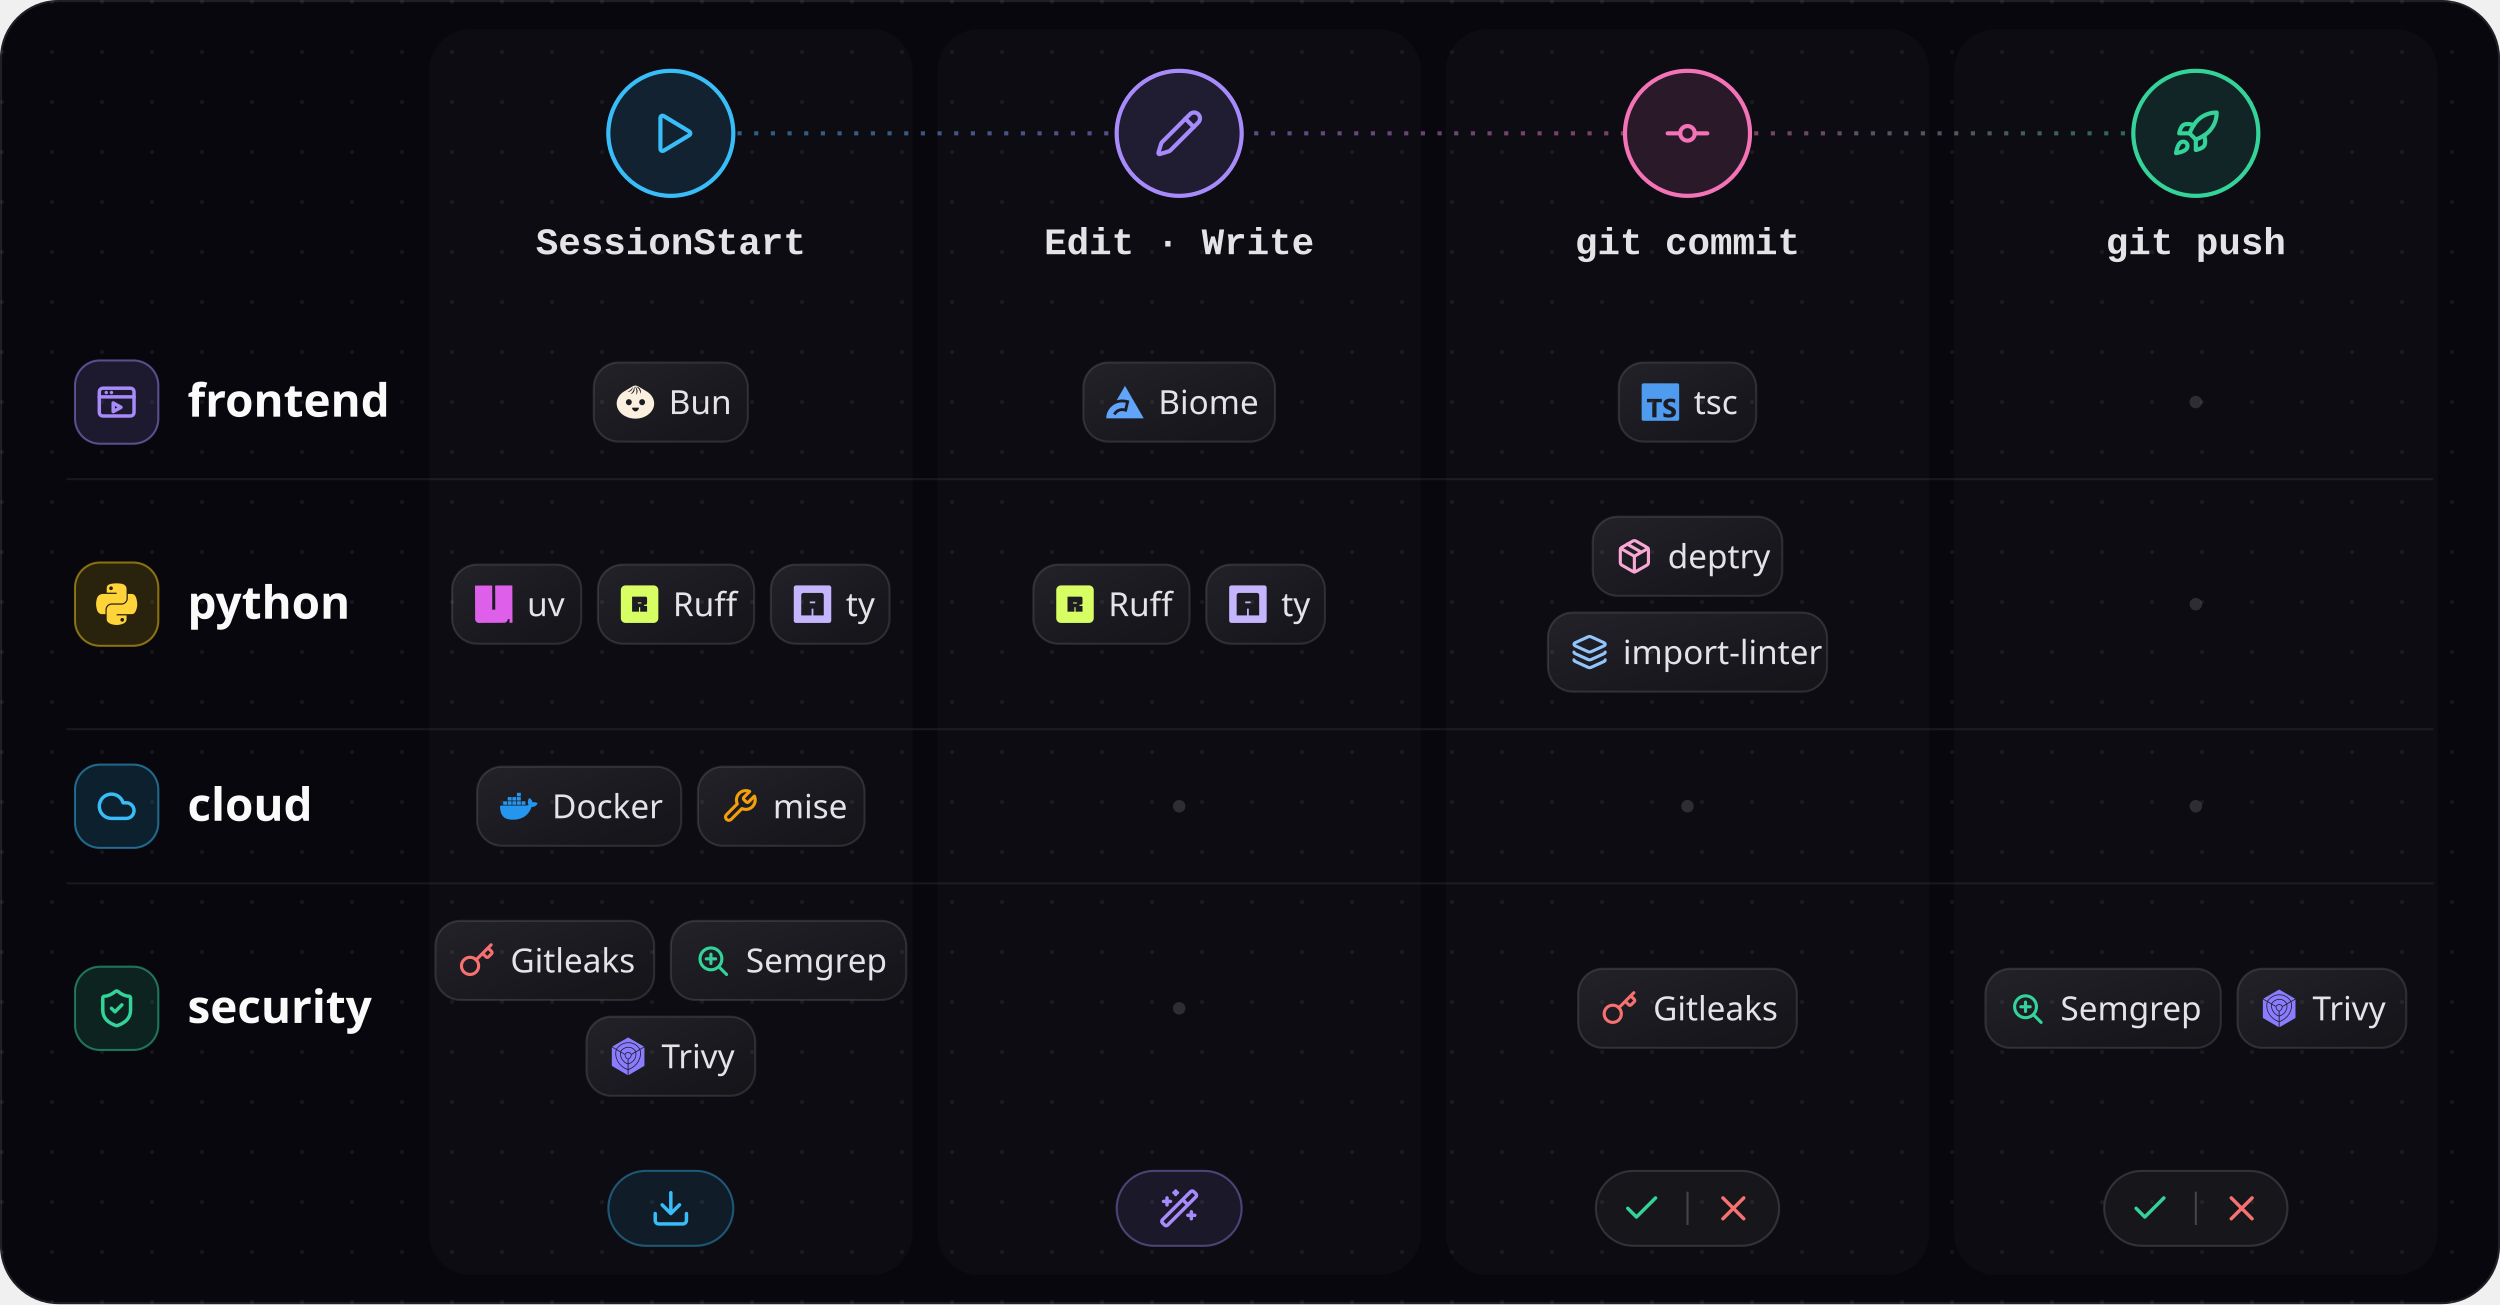
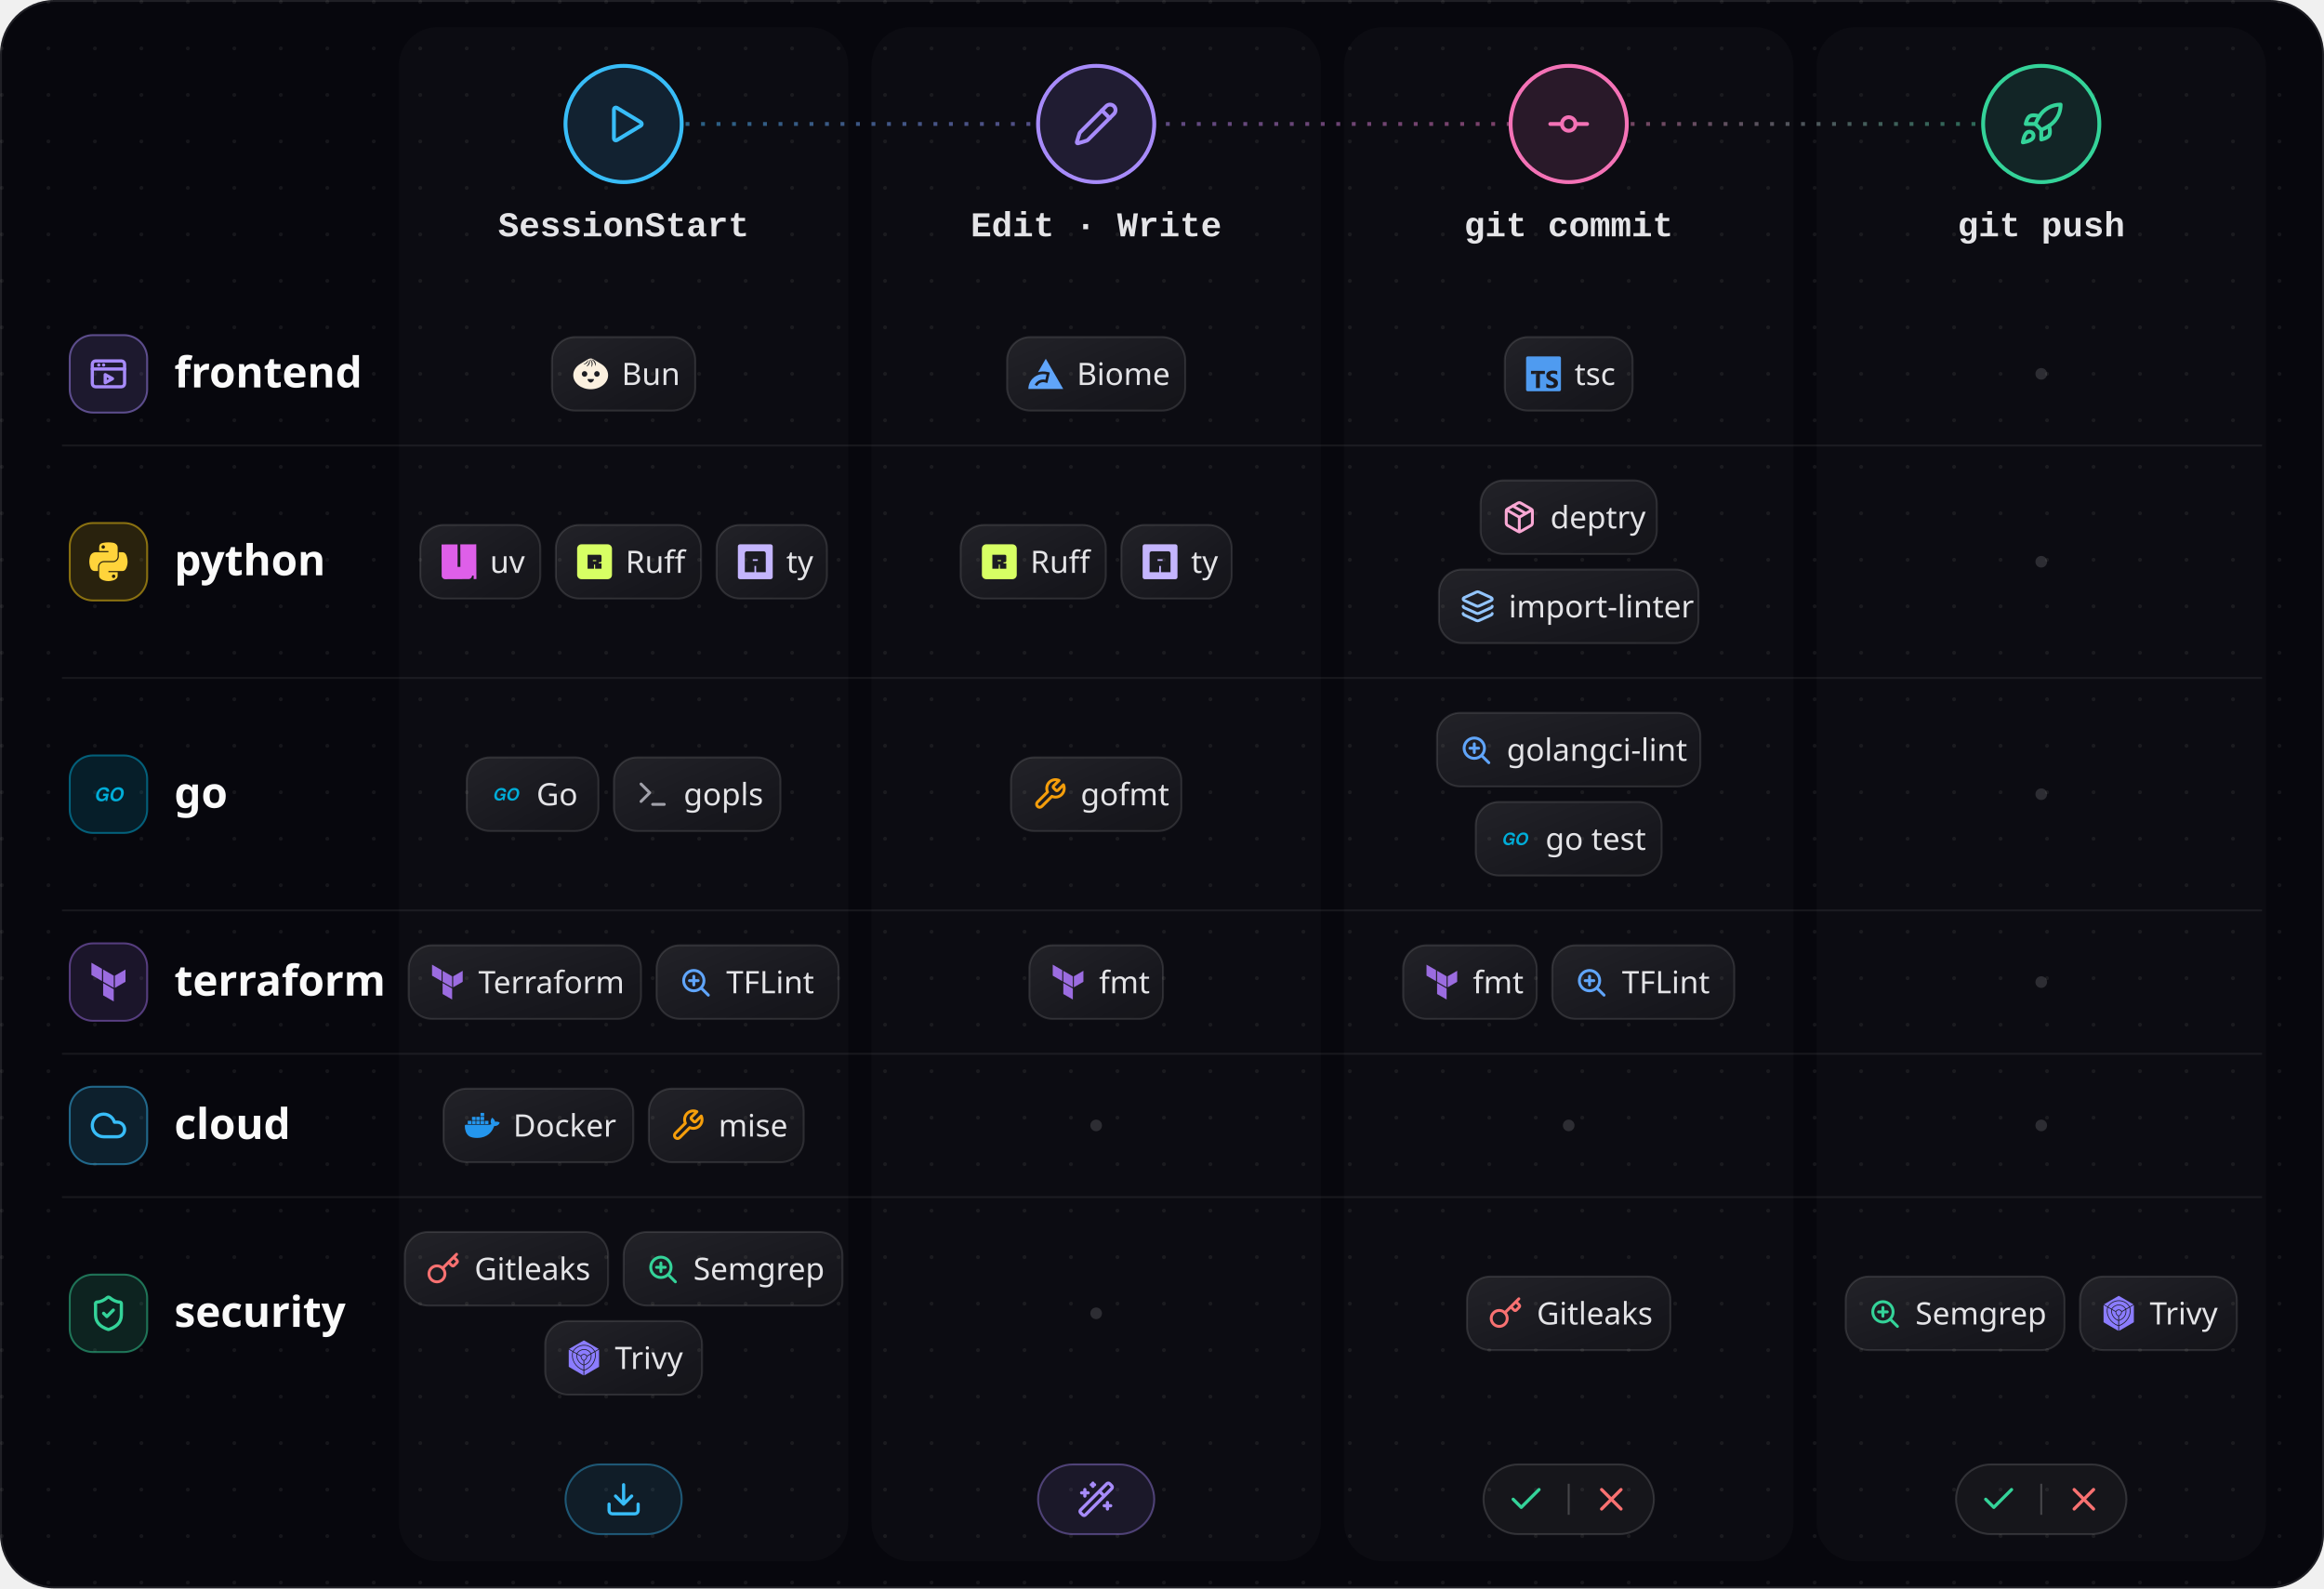
- <svg xmlns="http://www.w3.org/2000/svg" width="1200" height="626" viewBox="0 0 1200 626">
+ <svg xmlns="http://www.w3.org/2000/svg" width="1200" height="820" viewBox="0 0 1200 820">
  <style>
.t{font-family:-apple-system, BlinkMacSystemFont, 'Segoe UI', 'Noto Sans', Helvetica, Arial, sans-serif} .m{font-family:ui-monospace, SFMono-Regular, 'SF Mono', Menlo, Consolas, 'Liberation Mono', monospace}
.ping{transform-box:fill-box;transform-origin:center}
.dot{animation:move 8s cubic-bezier(.65,0,.35,1) infinite}
@keyframes move{0%,12%{transform:translateX(0)}25%,37%{transform:translateX(244px)}50%,62%{transform:translateX(488px)}75%,92%{transform:translateX(732px);opacity:1}100%{transform:translateX(732px);opacity:0}}
.lit{opacity:0}
@keyframes lit0{0%,0%{opacity:0}4%,18%{opacity:1}26%,100%{opacity:0}}.l0{animation:lit0 8s ease-in-out infinite}
@keyframes ping0{0%,0%{opacity:0;transform:scale(1)}2%{opacity:.9;transform:scale(1)}16%,100%{opacity:0;transform:scale(1.6)}}.p0{animation:ping0 8s ease-out infinite}
@keyframes lit1{0%,24%{opacity:0}29%,43%{opacity:1}51%,100%{opacity:0}}.l1{animation:lit1 8s ease-in-out infinite}
@keyframes ping1{0%,25%{opacity:0;transform:scale(1)}27%{opacity:.9;transform:scale(1)}41%,100%{opacity:0;transform:scale(1.6)}}.p1{animation:ping1 8s ease-out infinite}
@keyframes lit2{0%,49%{opacity:0}54%,68%{opacity:1}76%,100%{opacity:0}}.l2{animation:lit2 8s ease-in-out infinite}
@keyframes ping2{0%,50%{opacity:0;transform:scale(1)}52%{opacity:.9;transform:scale(1)}66%,100%{opacity:0;transform:scale(1.6)}}.p2{animation:ping2 8s ease-out infinite}
@keyframes lit3{0%,74%{opacity:0}79%,93%{opacity:1}101%,100%{opacity:0}}.l3{animation:lit3 8s ease-in-out infinite}
@keyframes ping3{0%,75%{opacity:0;transform:scale(1)}77%{opacity:.9;transform:scale(1)}91%,100%{opacity:0;transform:scale(1.6)}}.p3{animation:ping3 8s ease-out infinite}
@media (prefers-reduced-motion:reduce){*{animation:none!important}.lit{opacity:0}}
</style>
  <defs>
    <clipPath id="clip">
-       <rect width="1200" height="626" rx="28" />
+       <rect width="1200" height="820" rx="28" />
    </clipPath>
    <linearGradient id="glass" x1="0" y1="0" x2="1" y2="1">
      <stop offset="0" stop-color="#FFFFFF" stop-opacity=".09" />
      <stop offset="1" stop-color="#FFFFFF" stop-opacity=".03" />
    </linearGradient>
    <linearGradient id="rail" x1="322" y1="0" x2="1054" y2="0" gradientUnits="userSpaceOnUse">
      <stop offset="0" stop-color="#38BDF8" />
      <stop offset="0.333" stop-color="#A78BFA" />
      <stop offset="0.667" stop-color="#F472B6" />
      <stop offset="1" stop-color="#34D399" />
    </linearGradient>
    <radialGradient id="dotG">
      <stop offset="0" stop-color="#FFFFFF" />
      <stop offset=".35" stop-color="#FFFFFF" stop-opacity=".8" />
      <stop offset="1" stop-color="#FFFFFF" stop-opacity="0" />
    </radialGradient>
    <pattern id="dots" width="24" height="24" patternUnits="userSpaceOnUse">
      <circle cx="1" cy="1" r="1" fill="#FFFFFF" fill-opacity=".06" />
    </pattern>
    <linearGradient id="col0" x1="0" y1="0" x2="0" y2="1">
      <stop offset="0" stop-color="#38BDF8" stop-opacity=".16" />
      <stop offset="1" stop-color="#38BDF8" stop-opacity=".02" />
    </linearGradient>
    <linearGradient id="col1" x1="0" y1="0" x2="0" y2="1">
      <stop offset="0" stop-color="#A78BFA" stop-opacity=".16" />
      <stop offset="1" stop-color="#A78BFA" stop-opacity=".02" />
    </linearGradient>
    <linearGradient id="col2" x1="0" y1="0" x2="0" y2="1">
      <stop offset="0" stop-color="#F472B6" stop-opacity=".16" />
      <stop offset="1" stop-color="#F472B6" stop-opacity=".02" />
    </linearGradient>
    <linearGradient id="col3" x1="0" y1="0" x2="0" y2="1">
      <stop offset="0" stop-color="#34D399" stop-opacity=".16" />
      <stop offset="1" stop-color="#34D399" stop-opacity=".02" />
    </linearGradient>
    <symbol id="i-bun" viewBox="0 0 24 24">
      <path d="M12 22.596c6.628 0 12-4.338 12-9.688 0-3.318-2.057-6.248-5.219-7.986-1.286-.715-2.297-1.357-3.139-1.89C14.058 2.025 13.08 1.404 12 1.404c-1.097 0-2.334.785-3.966 1.821a49.92 49.92 0 0 1-2.816 1.697C2.057 6.66 0 9.59 0 12.908c0 5.35 5.372 9.687 12 9.687v.001ZM10.599 4.715c.334-.759.503-1.58.498-2.409 0-.145.202-.187.23-.029.658 2.783-.902 4.162-2.057 4.624-.124.048-.199-.121-.103-.209a5.763 5.763 0 0 0 1.432-1.977Zm2.058-.102a5.82 5.82 0 0 0-.782-2.306v-.016c-.069-.123.086-.263.185-.172 1.962 2.111 1.307 4.067.556 5.051-.082.103-.23-.003-.189-.126a5.85 5.85 0 0 0 .23-2.431Zm1.776-.561a5.727 5.727 0 0 0-1.612-1.806v-.014c-.112-.085-.024-.274.114-.218 2.595 1.087 2.774 3.18 2.459 4.407a.116.116 0 0 1-.049.071.11.11 0 0 1-.153-.026.122.122 0 0 1-.022-.083 5.891 5.891 0 0 0-.737-2.331Zm-5.087.561c-.617.546-1.282.76-2.063 1-.117 0-.195-.078-.156-.181 1.752-.909 2.376-1.649 2.999-2.778 0 0 .155-.118.188.085 0 .304-.349 1.329-.968 1.874Zm4.945 11.237a2.957 2.957 0 0 1-.937 1.553c-.346.346-.8.565-1.286.62a2.178 2.178 0 0 1-1.327-.62 2.955 2.955 0 0 1-.925-1.553.244.244 0 0 1 .064-.198.234.234 0 0 1 .193-.069h3.965a.226.226 0 0 1 .19.07c.05.053.073.125.063.197Zm-5.458-2.176a1.862 1.862 0 0 1-2.384-.245 1.98 1.98 0 0 1-.233-2.447c.207-.319.503-.566.848-.713a1.84 1.84 0 0 1 1.092-.11c.366.075.703.261.967.531a1.98 1.98 0 0 1 .408 2.114 1.931 1.931 0 0 1-.698.869v.001Zm8.495.005a1.86 1.86 0 0 1-2.381-.253 1.964 1.964 0 0 1-.547-1.366c0-.384.11-.76.32-1.079.207-.319.503-.567.849-.713a1.844 1.844 0 0 1 1.093-.108c.367.076.704.262.968.534a1.98 1.98 0 0 1 .4 2.117 1.932 1.932 0 0 1-.702.868Z" />
    </symbol>
    <symbol id="i-biome" viewBox="0 0 24 24">
      <path d="m12 1.608-5.346 9.259a12.069 12.069 0 0 1 6.326-.219l1.807.426-1.7 7.208-1.809-.427c-2.224-.524-4.361.644-5.264 2.507l-1.672-.809c1.276-2.636 4.284-4.232 7.364-3.505l.847-3.592A10.211 10.211 0 0 0 0 22.392h24L12 1.608Z" />
    </symbol>
    <symbol id="i-typescript" viewBox="0 0 24 24">
      <path d="M1.125 0C.502 0 0 .502 0 1.125v21.75C0 23.498.502 24 1.125 24h21.75c.623 0 1.125-.502 1.125-1.125V1.125C24 .502 23.498 0 22.875 0zm17.363 9.75c.612 0 1.154.037 1.627.111a6.38 6.38 0 0 1 1.306.34v2.458a3.95 3.95 0 0 0-.643-.361 5.093 5.093 0 0 0-.717-.26 5.453 5.453 0 0 0-1.426-.2c-.3 0-.573.028-.819.086a2.1 2.1 0 0 0-.623.242c-.17.104-.3.229-.393.374a.888.888 0 0 0-.14.49c0 .196.053.373.156.529.104.156.252.304.443.444s.423.276.696.41c.273.135.582.274.926.416.47.197.892.407 1.266.628.374.222.695.473.963.753.268.279.472.598.614.957.142.359.214.776.214 1.253 0 .657-.125 1.21-.373 1.656a3.033 3.033 0 0 1-1.012 1.085 4.38 4.38 0 0 1-1.487.596c-.566.12-1.163.18-1.79.18a9.916 9.916 0 0 1-1.84-.164 5.544 5.544 0 0 1-1.512-.493v-2.63a5.033 5.033 0 0 0 3.237 1.2c.333 0 .624-.03.872-.09.249-.06.456-.144.623-.25.166-.108.29-.234.373-.38a1.023 1.023 0 0 0-.074-1.089 2.12 2.12 0 0 0-.537-.5 5.597 5.597 0 0 0-.807-.444 27.72 27.72 0 0 0-1.007-.436c-.918-.383-1.602-.852-2.053-1.405-.45-.553-.676-1.222-.676-2.005 0-.614.123-1.141.369-1.582.246-.441.58-.804 1.004-1.089a4.494 4.494 0 0 1 1.47-.629 7.536 7.536 0 0 1 1.77-.201zm-15.113.188h9.563v2.166H9.506v9.646H6.789v-9.646H3.375z" />
    </symbol>
    <symbol id="i-browser" viewBox="0 0 24 24" fill="none" stroke-width="2" stroke-linecap="round" stroke-linejoin="round">
      <rect x="2" y="4" width="20" height="16" rx="2" />
      <path d="M2 9h20M6 6.5h.01M9 6.5h.01" />
      <path d="m10 12.5 4.5 2.5-4.5 2.5z" />
    </symbol>
    <symbol id="i-uv" viewBox="0 0 24 24">
      <path d="m0 .106.05 11.95.04 9.56c.005 1.32 1.08 2.385 2.4 2.38l9.56-.04 5.975-.025.608-.003c1.316-.006 2.38-1.096 2.38-2.412h1.095v2.389L24 23.904 23.899.005 12.906.051l.046 9.524v5.964h-1.958L11.04 9.584 10.994.059Z" />
    </symbol>
    <symbol id="i-ruff" viewBox="0 0 24 24">
      <path d="M3 0C1.338 0 0 1.338 0 3v18c0 1.662 1.338 3 3 3h18c1.662 0 3-1.338 3-3V3c0-1.662-1.338-3-3-3Zm4.2 7.2h8.641c.53 0 .959.43.959.959v3.266c0 .53-.43.959-.959.959h-.961v.768h1.92V16.8h-4.416v-2.88h-.768v2.88H7.2Zm3.648 3.648v.768h2.304v-.768z" />
    </symbol>
    <symbol id="i-astral" viewBox="0 0 24 24">
      <path d="M1.44 0C.642 0 0 .642 0 1.44v21.12C0 23.358.642 24 1.44 24h21.12c.798 0 1.44-.642 1.44-1.44V1.44C24 .642 23.358 0 22.56 0Zm4.8 4.8h11.52c.795 0 1.44.645 1.44 1.44V19.2h-6.624v-4.32h-1.152v4.32H4.8V6.24c0-.795.645-1.44 1.44-1.44m4.032 5.472v1.152h3.456v-1.152z" />
    </symbol>
    <symbol id="i-package" viewBox="0 0 24 24" fill="none" stroke-width="2" stroke-linecap="round" stroke-linejoin="round">
      <path d="M11 21.73a2 2 0 0 0 2 0l7-4A2 2 0 0 0 21 16V8a2 2 0 0 0-1-1.73l-7-4a2 2 0 0 0-2 0l-7 4A2 2 0 0 0 3 8v8a2 2 0 0 0 1 1.73z" />
      <path d="M12 22V12M3.3 7l8.7 5 8.7-5M7.5 4.27l9 5.15" />
    </symbol>
    <symbol id="i-layers" viewBox="0 0 24 24" fill="none" stroke-width="2" stroke-linecap="round" stroke-linejoin="round">
      <path d="M12.83 2.18a2 2 0 0 0-1.66 0L2.6 6.08a1 1 0 0 0 0 1.83l8.58 3.91a2 2 0 0 0 1.66 0l8.58-3.9a1 1 0 0 0 0-1.83z" />
      <path d="M2 12a1 1 0 0 0 .58.91l8.6 3.91a2 2 0 0 0 1.65 0l8.58-3.9A1 1 0 0 0 22 12M2 17a1 1 0 0 0 .58.91l8.6 3.91a2 2 0 0 0 1.65 0l8.58-3.9A1 1 0 0 0 22 17" />
    </symbol>
    <symbol id="i-python" viewBox="0 0 24 24">
      <path d="M11.858 0c-.978.005-1.913.088-2.736.234C6.7.662 6.26 1.558 6.26 3.21v2.182h5.725v.727H4.111c-1.664 0-3.121 1-3.577 2.903-.526 2.181-.549 3.542 0 5.82.407 1.694 1.379 2.902 3.043 2.902h1.969v-2.616c0-1.89 1.635-3.557 3.576-3.557h5.72c1.591 0 2.862-1.31 2.862-2.91v-5.45c0-1.553-1.309-2.718-2.863-2.977A18 18 0 0 0 11.858 0M8.762 1.755c.591 0 1.074.491 1.074 1.095 0 .601-.483 1.087-1.074 1.087A1.08 1.08 0 0 1 7.688 2.85c0-.604.48-1.095 1.074-1.095m9.656 4.364v2.543c0 1.971-1.671 3.63-3.577 3.63H9.122c-1.566 0-2.862 1.34-2.862 2.91v5.452c0 1.551 1.349 2.464 2.862 2.91 1.813.532 3.55.628 5.72 0 1.44-.418 2.862-1.258 2.862-2.91V18.47h-5.719v-.727h8.582c1.664 0 2.284-1.16 2.862-2.903.598-1.793.573-3.518 0-5.819-.41-1.656-1.196-2.903-2.862-2.903zm-3.216 13.807a1.08 1.08 0 0 1 1.074 1.088c0 .604-.48 1.094-1.074 1.094-.592 0-1.075-.49-1.075-1.094 0-.601.483-1.088 1.075-1.088" />
    </symbol>
    <symbol id="i-docker" viewBox="0 0 24 24">
      <path d="M13.983 11.078h2.119a.186.186 0 00.186-.185V9.006a.186.186 0 00-.186-.186h-2.119a.185.185 0 00-.185.185v1.888c0 .102.083.185.185.185m-2.954-5.43h2.118a.186.186 0 00.186-.186V3.574a.186.186 0 00-.186-.185h-2.118a.185.185 0 00-.185.185v1.888c0 .102.082.185.185.185m0 2.716h2.118a.187.187 0 00.186-.186V6.29a.186.186 0 00-.186-.185h-2.118a.185.185 0 00-.185.185v1.887c0 .102.082.185.185.186m-2.93 0h2.12a.186.186 0 00.184-.186V6.29a.185.185 0 00-.185-.185H8.1a.185.185 0 00-.185.185v1.887c0 .102.083.185.185.186m-2.964 0h2.119a.186.186 0 00.185-.186V6.29a.185.185 0 00-.185-.185H5.136a.186.186 0 00-.186.185v1.887c0 .102.084.185.186.186m5.893 2.715h2.118a.186.186 0 00.186-.185V9.006a.186.186 0 00-.186-.186h-2.118a.185.185 0 00-.185.185v1.888c0 .102.082.185.185.185m-2.93 0h2.12a.185.185 0 00.184-.185V9.006a.185.185 0 00-.184-.186h-2.12a.185.185 0 00-.184.185v1.888c0 .102.083.185.185.185m-2.964 0h2.119a.185.185 0 00.185-.185V9.006a.185.185 0 00-.184-.186h-2.12a.186.186 0 00-.186.186v1.887c0 .102.084.185.186.185m-2.92 0h2.12a.185.185 0 00.184-.185V9.006a.185.185 0 00-.184-.186h-2.12a.185.185 0 00-.184.185v1.888c0 .102.082.185.185.185M23.763 9.89c-.065-.051-.672-.51-1.954-.51-.338.001-.676.03-1.01.087-.248-1.7-1.653-2.53-1.716-2.566l-.344-.199-.226.327c-.284.438-.49.922-.612 1.43-.23.97-.09 1.882.403 2.661-.595.332-1.55.413-1.744.42H.751a.751.751 0 00-.75.748 11.376 11.376 0 00.692 4.062c.545 1.428 1.355 2.48 2.41 3.124 1.18.723 3.1 1.137 5.275 1.137.983.003 1.963-.086 2.93-.266a12.248 12.248 0 003.823-1.389c.98-.567 1.86-1.288 2.61-2.136 1.252-1.418 1.998-2.997 2.553-4.4h.221c1.372 0 2.215-.549 2.68-1.009.309-.293.55-.65.707-1.046l.098-.288Z" />
    </symbol>
    <symbol id="i-wrench" viewBox="0 0 24 24" fill="none" stroke-width="2" stroke-linecap="round" stroke-linejoin="round">
      <path d="M14.7 6.3a1 1 0 0 0 0 1.4l1.6 1.6a1 1 0 0 0 1.4 0l3.77-3.77a6 6 0 0 1-7.94 7.94l-6.91 6.91a2.12 2.12 0 0 1-3-3l6.91-6.91a6 6 0 0 1 7.94-7.94l-3.76 3.76z" />
    </symbol>
    <symbol id="i-cloud" viewBox="0 0 24 24" fill="none" stroke-width="2" stroke-linecap="round" stroke-linejoin="round">
      <path d="M17.5 19H9a7 7 0 1 1 6.71-9h1.79a4.5 4.5 0 1 1 0 9Z" />
    </symbol>
    <symbol id="i-key" viewBox="0 0 24 24" fill="none" stroke-width="2" stroke-linecap="round" stroke-linejoin="round">
      <path d="m15.5 7.5 2.3 2.3a1 1 0 0 0 1.4 0l2.1-2.1a1 1 0 0 0 0-1.4L19 4M21 2l-9.6 9.6" />
      <circle cx="7.5" cy="15.5" r="5.5" />
    </symbol>
    <symbol id="i-scan" viewBox="0 0 24 24" fill="none" stroke-width="2" stroke-linecap="round" stroke-linejoin="round">
      <circle cx="11" cy="11" r="7" />
      <path d="m21 21-4.3-4.3M8 11h6M11 8v6" />
    </symbol>
    <symbol id="i-trivy" viewBox="0 0 24 24">
      <path d="M4.375 7.311 1.962 5.918a.1.1 0 0 1 0-.174L11.828.047a.343.343 0 0 1 .344 0l9.864 5.696a.1.1 0 0 1 0 .175L19.624 7.31a.962.962 0 0 1-.052-.074c-.914-1.478-2.124-2.592-3.596-3.31-4.088-1.994-9.164-.505-11.6 3.385ZM12.262 23.899v-3.14c5.693-2.087 9.01-7.766 7.588-12.985l2.436-1.42a.1.1 0 0 1 .151.088v11.645a.1.1 0 0 1-.05.087l-9.973 5.812a.1.1 0 0 1-.152-.087Zm-.559-3.141v3.14a.1.1 0 0 1-.151.086l-9.933-5.81a.114.114 0 0 1-.056-.099V6.436a.1.1 0 0 1 .15-.087l2.44 1.41c-1.455 5.307 1.846 10.993 7.55 13ZM7.013 8.834 4.807 7.561c2.306-3.665 7.094-5.066 10.95-3.186 1.385.676 2.526 1.727 3.39 3.124l.04.062-2.195 1.268a5.57 5.57 0 0 0-2.429-2.307c-2.603-1.27-5.901-.253-7.552 2.311Zm9.337 5.2c.813-1.371 1.088-2.99.798-4.685l2.255-1.314c1.245 4.86-1.864 10.169-7.14 12.192v-3.072c1.86-.67 3.272-1.747 4.087-3.12ZM4.6 8.018l2.27 1.31c-.225 1.571.112 3.204.951 4.606.919 1.536 2.225 2.629 3.881 3.25v3.045C6.327 18.25 3.297 13.042 4.601 8.017Zm5.303 2.486-2.459-1.42c1.52-2.34 4.53-3.268 6.9-2.112a5.075 5.075 0 0 1 2.216 2.108l-2.471 1.427a2.311 2.311 0 0 0-2.03-1.195c-.825 0-1.645.43-2.156 1.192Zm4.338.522 2.443-1.408c.22 1.51-.043 2.945-.765 4.162-.735 1.238-1.998 2.224-3.658 2.856v-2.631c1.25-.691 1.968-1.771 1.98-2.979ZM8.25 13.676A6.576 6.576 0 0 1 7.34 9.6l2.446 1.412c-.016 1.271.73 2.437 1.917 2.997v2.624a6.977 6.977 0 0 1-3.453-2.956Zm3.853-.148-.137.073-.157-.075c-1.023-.504-1.524-1.606-1.557-2.417a1.99 1.99 0 0 1 .004-.23 2.153 2.153 0 0 1 1.163-.957c.508-.178 1.034-.153 1.444.071.6.327.84.797.86.86.008.156.004.253.004.256-.038.981-.63 1.863-1.624 2.419Z" />
    </symbol>
    <symbol id="i-shield" viewBox="0 0 24 24" fill="none" stroke-width="2" stroke-linecap="round" stroke-linejoin="round">
      <path d="M20 13c0 5-3.5 7.5-7.66 8.95a1 1 0 0 1-.67-.01C7.5 20.5 4 18 4 13V6a1 1 0 0 1 1-1c2 0 4.5-1.2 6.24-2.72a1.17 1.17 0 0 1 1.52 0C14.51 3.81 17 5 19 5a1 1 0 0 1 1 1z" />
      <path d="m9 12 2 2 4-4" />
    </symbol>
    <symbol id="i-download" viewBox="0 0 24 24" fill="none" stroke-width="2" stroke-linecap="round" stroke-linejoin="round">
      <path d="M12 15V3M21 15v4a2 2 0 0 1-2 2H5a2 2 0 0 1-2-2v-4M7 10l5 5 5-5" />
    </symbol>
    <symbol id="i-wand" viewBox="0 0 24 24" fill="none" stroke-width="2" stroke-linecap="round" stroke-linejoin="round">
      <path d="m21.64 3.64-1.28-1.28a1.21 1.21 0 0 0-1.72 0L2.36 18.64a1.21 1.21 0 0 0 0 1.72l1.28 1.28a1.2 1.2 0 0 0 1.72 0L21.64 5.36a1.2 1.2 0 0 0 0-1.72M14 7l3 3M5 6v4M19 14v4M10 2v2M7 8H3M21 16h-4M11 3H9" />
    </symbol>
    <symbol id="i-check" viewBox="0 0 24 24" fill="none" stroke-width="2" stroke-linecap="round" stroke-linejoin="round">
      <path d="M20 6 9 17l-5-5" />
    </symbol>
    <symbol id="i-x" viewBox="0 0 24 24" fill="none" stroke-width="2" stroke-linecap="round" stroke-linejoin="round">
      <path d="M18 6 6 18M6 6l12 12" />
    </symbol>
    <symbol id="i-play" viewBox="0 0 24 24" fill="none" stroke-width="2" stroke-linecap="round" stroke-linejoin="round">
      <path d="M7 4.5v15a1 1 0 0 0 1.5.86l12.4-7.5a1 1 0 0 0 0-1.72L8.5 3.64A1 1 0 0 0 7 4.5z" />
    </symbol>
    <symbol id="i-pencil" viewBox="0 0 24 24" fill="none" stroke-width="2" stroke-linecap="round" stroke-linejoin="round">
      <path d="M21.17 6.81a1 1 0 0 0-3.99-3.99L3.84 16.17a2 2 0 0 0-.5.83l-1.32 4.35a.5.5 0 0 0 .62.62l4.35-1.32a2 2 0 0 0 .83-.5z" />
      <path d="m15 5 4 4" />
    </symbol>
    <symbol id="i-commit" viewBox="0 0 24 24" fill="none" stroke-width="2" stroke-linecap="round" stroke-linejoin="round">
      <circle cx="12" cy="12" r="3.5" />
      <path d="M2.5 12h6M15.5 12h6" />
    </symbol>
    <symbol id="i-rocket" viewBox="0 0 24 24" fill="none" stroke-width="2" stroke-linecap="round" stroke-linejoin="round">
      <path d="M4.5 16.5c-1.5 1.26-2 5-2 5s3.74-.5 5-2c.71-.84.7-2.13-.09-2.91a2.18 2.18 0 0 0-2.91-.09z" />
      <path d="m12 15-3-3a22 22 0 0 1 2-3.95A12.88 12.88 0 0 1 22 2c0 2.72-.78 7.5-6 11a22.35 22.35 0 0 1-4 2z" />
      <path d="M9 12H4s.55-3.03 2-4c1.62-1.08 5 0 5 0M12 15v5s3.03-.55 4-2c1.08-1.62 0-5 0-5" />
    </symbol>
+     <symbol id="i-go" viewBox="0 0 24 24">
+       <text x="12" y="16.2" text-anchor="middle" font-size="11.5" font-weight="800" font-style="italic" font-family="-apple-system, BlinkMacSystemFont, 'Segoe UI', Helvetica, Arial, sans-serif">GO</text>
+     </symbol>
+     <symbol id="i-terraform" viewBox="0 0 24 24">
+       <path d="M1.44 0v7.575l6.561 3.79V3.787zm21.12 4.227l-6.561 3.791v7.574l6.56-3.787zM8.72 4.23v7.575l6.561 3.787V8.018zm0 8.405v7.575L15.28 24v-7.578z" />
+     </symbol>
+     <symbol id="i-terminal" viewBox="0 0 24 24" fill="none" stroke-width="2" stroke-linecap="round" stroke-linejoin="round">
+       <path d="m4 17 6-6-6-6M12 19h8" />
+     </symbol>
  </defs>
  <g clip-path="url(#clip)">
-     <rect width="1200" height="626" fill="#07070D" />
-     <rect width="1200" height="626" fill="url(#dots)" />
-     <rect x="206" y="14" width="232" height="598" rx="20" fill="#FFFFFF" fill-opacity=".022" />
-     <rect x="206" y="14" width="232" height="598" rx="20" fill="url(#col0)" stroke="#38BDF8" stroke-opacity=".35" class="lit l0" />
-     <rect x="450" y="14" width="232" height="598" rx="20" fill="#FFFFFF" fill-opacity=".022" />
-     <rect x="450" y="14" width="232" height="598" rx="20" fill="url(#col1)" stroke="#A78BFA" stroke-opacity=".35" class="lit l1" />
-     <rect x="694" y="14" width="232" height="598" rx="20" fill="#FFFFFF" fill-opacity=".022" />
-     <rect x="694" y="14" width="232" height="598" rx="20" fill="url(#col2)" stroke="#F472B6" stroke-opacity=".35" class="lit l2" />
-     <rect x="938" y="14" width="232" height="598" rx="20" fill="#FFFFFF" fill-opacity=".022" />
-     <rect x="938" y="14" width="232" height="598" rx="20" fill="url(#col3)" stroke="#34D399" stroke-opacity=".35" class="lit l3" />
+     <rect width="1200" height="820" fill="#07070D" />
+     <rect width="1200" height="820" fill="url(#dots)" />
+     <rect x="206" y="14" width="232" height="792" rx="20" fill="#FFFFFF" fill-opacity=".022" />
+     <rect x="206" y="14" width="232" height="792" rx="20" fill="url(#col0)" stroke="#38BDF8" stroke-opacity=".35" class="lit l0" />
+     <rect x="450" y="14" width="232" height="792" rx="20" fill="#FFFFFF" fill-opacity=".022" />
+     <rect x="450" y="14" width="232" height="792" rx="20" fill="url(#col1)" stroke="#A78BFA" stroke-opacity=".35" class="lit l1" />
+     <rect x="694" y="14" width="232" height="792" rx="20" fill="#FFFFFF" fill-opacity=".022" />
+     <rect x="694" y="14" width="232" height="792" rx="20" fill="url(#col2)" stroke="#F472B6" stroke-opacity=".35" class="lit l2" />
+     <rect x="938" y="14" width="232" height="792" rx="20" fill="#FFFFFF" fill-opacity=".022" />
+     <rect x="938" y="14" width="232" height="792" rx="20" fill="url(#col3)" stroke="#34D399" stroke-opacity=".35" class="lit l3" />
    <line x1="322" y1="64" x2="1054" y2="64" stroke="url(#rail)" stroke-width="2" stroke-opacity=".5" stroke-dasharray="2 6" />
    <circle class="dot" cx="322" cy="64" r="14" fill="url(#dotG)" />
    <g>
      <circle cx="322" cy="64" r="30" fill="#0E0E17" stroke="#38BDF8" stroke-opacity=".6" stroke-width="1.5" />
      <circle cx="322" cy="64" r="30" fill="#38BDF8" fill-opacity=".12" />
      <circle cx="322" cy="64" r="30" fill="none" stroke="#38BDF8" stroke-width="2" class="ping p0" />
      <use href="#i-play" x="310" y="52" width="24" height="24" stroke="#38BDF8" />
      <text x="322" y="122" text-anchor="middle" font-size="18" font-weight="600" fill="#E4E4E7" class="m">SessionStart</text>
    </g>
    <g>
      <circle cx="566" cy="64" r="30" fill="#0E0E17" stroke="#A78BFA" stroke-opacity=".6" stroke-width="1.5" />
      <circle cx="566" cy="64" r="30" fill="#A78BFA" fill-opacity=".12" />
      <circle cx="566" cy="64" r="30" fill="none" stroke="#A78BFA" stroke-width="2" class="ping p1" />
      <use href="#i-pencil" x="554" y="52" width="24" height="24" stroke="#A78BFA" />
      <text x="566" y="122" text-anchor="middle" font-size="18" font-weight="600" fill="#E4E4E7" class="m">Edit · Write</text>
    </g>
    <g>
      <circle cx="810" cy="64" r="30" fill="#0E0E17" stroke="#F472B6" stroke-opacity=".6" stroke-width="1.5" />
      <circle cx="810" cy="64" r="30" fill="#F472B6" fill-opacity=".12" />
      <circle cx="810" cy="64" r="30" fill="none" stroke="#F472B6" stroke-width="2" class="ping p2" />
      <use href="#i-commit" x="798" y="52" width="24" height="24" stroke="#F472B6" />
      <text x="810" y="122" text-anchor="middle" font-size="18" font-weight="600" fill="#E4E4E7" class="m">git commit</text>
    </g>
    <g>
      <circle cx="1054" cy="64" r="30" fill="#0E0E17" stroke="#34D399" stroke-opacity=".6" stroke-width="1.5" />
      <circle cx="1054" cy="64" r="30" fill="#34D399" fill-opacity=".12" />
      <circle cx="1054" cy="64" r="30" fill="none" stroke="#34D399" stroke-width="2" class="ping p3" />
      <use href="#i-rocket" x="1042" y="52" width="24" height="24" stroke="#34D399" />
      <text x="1054" y="122" text-anchor="middle" font-size="18" font-weight="600" fill="#E4E4E7" class="m">git push</text>
    </g>
    <g transform="translate(0 156)">
      <rect x="36" y="17" width="40" height="40" rx="12" fill="#A78BFA" fill-opacity=".14" stroke="#A78BFA" stroke-opacity=".5" />
      <use href="#i-browser" x="46" y="27" width="20" height="20" stroke="#A78BFA" />
      <text x="90" y="44" font-size="22" font-weight="700" fill="#FAFAFA" class="t">frontend</text>
      <g transform="translate(0 18)">
        <rect x="285" y="0" width="74" height="38" rx="12" fill="url(#glass)" stroke="#FFFFFF" stroke-opacity=".12" />
        <use href="#i-bun" x="296" y="10" width="18" height="18" fill="#FBF0DF" />
        <text x="321" y="24.76" font-size="16" font-weight="500" fill="#E4E4E7" class="t">Bun</text>
      </g>
      <g transform="translate(0 18)">
        <rect x="520" y="0" width="92" height="38" rx="12" fill="url(#glass)" stroke="#FFFFFF" stroke-opacity=".12" />
        <use href="#i-biome" x="531" y="10" width="18" height="18" fill="#60A5FA" />
        <text x="556" y="24.76" font-size="16" font-weight="500" fill="#E4E4E7" class="t">Biome</text>
      </g>
      <g transform="translate(0 18)">
        <rect x="777" y="0" width="66" height="38" rx="12" fill="url(#glass)" stroke="#FFFFFF" stroke-opacity=".12" />
        <use href="#i-typescript" x="788" y="10" width="18" height="18" fill="#4F9BF0" />
        <text x="813" y="24.76" font-size="16" font-weight="500" fill="#E4E4E7" class="t">tsc</text>
      </g>
      <g transform="translate(0 18)">
        <circle cx="1054" cy="19" r="3" fill="#FFFFFF" fill-opacity=".14" />
      </g>
    </g>
    <g transform="translate(0 230)">
      <line x1="32" y1="0" x2="1168" y2="0" stroke="#FFFFFF" stroke-opacity=".07" />
      <rect x="36" y="40" width="40" height="40" rx="12" fill="#FACC15" fill-opacity=".14" stroke="#FACC15" stroke-opacity=".5" />
      <use href="#i-python" x="46" y="50" width="20" height="20" fill="#FFD43B" />
      <text x="90" y="67" font-size="22" font-weight="700" fill="#FAFAFA" class="t">python</text>
      <g transform="translate(0 41)">
        <rect x="217" y="0" width="62" height="38" rx="12" fill="url(#glass)" stroke="#FFFFFF" stroke-opacity=".12" />
        <use href="#i-uv" x="228" y="10" width="18" height="18" fill="#DE5FE9" />
        <text x="253" y="24.76" font-size="16" font-weight="500" fill="#E4E4E7" class="t">uv</text>
        <rect x="287" y="0" width="75" height="38" rx="12" fill="url(#glass)" stroke="#FFFFFF" stroke-opacity=".12" />
        <use href="#i-ruff" x="298" y="10" width="18" height="18" fill="#D7FF64" />
        <text x="323" y="24.76" font-size="16" font-weight="500" fill="#E4E4E7" class="t">Ruff</text>
        <rect x="370" y="0" width="57" height="38" rx="12" fill="url(#glass)" stroke="#FFFFFF" stroke-opacity=".12" />
        <use href="#i-astral" x="381" y="10" width="18" height="18" fill="#C4B5FD" />
        <text x="406" y="24.76" font-size="16" font-weight="500" fill="#E4E4E7" class="t">ty</text>
      </g>
      <g transform="translate(0 41)">
        <rect x="496" y="0" width="75" height="38" rx="12" fill="url(#glass)" stroke="#FFFFFF" stroke-opacity=".12" />
        <use href="#i-ruff" x="507" y="10" width="18" height="18" fill="#D7FF64" />
        <text x="532" y="24.76" font-size="16" font-weight="500" fill="#E4E4E7" class="t">Ruff</text>
        <rect x="579" y="0" width="57" height="38" rx="12" fill="url(#glass)" stroke="#FFFFFF" stroke-opacity=".12" />
        <use href="#i-astral" x="590" y="10" width="18" height="18" fill="#C4B5FD" />
        <text x="615" y="24.76" font-size="16" font-weight="500" fill="#E4E4E7" class="t">ty</text>
      </g>
      <g transform="translate(0 18)">
        <rect x="764.5" y="0" width="91" height="38" rx="12" fill="url(#glass)" stroke="#FFFFFF" stroke-opacity=".12" />
        <use href="#i-package" x="775.5" y="10" width="18" height="18" stroke="#F9A8D4" />
        <text x="800.5" y="24.76" font-size="16" font-weight="500" fill="#E4E4E7" class="t">deptry</text>
        <rect x="743" y="46" width="134" height="38" rx="12" fill="url(#glass)" stroke="#FFFFFF" stroke-opacity=".12" />
        <use href="#i-layers" x="754" y="56" width="18" height="18" stroke="#93C5FD" />
        <text x="779" y="70.76" font-size="16" font-weight="500" fill="#E4E4E7" class="t">import-linter</text>
      </g>
      <g transform="translate(0 41)">
        <circle cx="1054" cy="19" r="3" fill="#FFFFFF" fill-opacity=".14" />
      </g>
    </g>
    <g transform="translate(0 350)">
      <line x1="32" y1="0" x2="1168" y2="0" stroke="#FFFFFF" stroke-opacity=".07" />
+       <rect x="36" y="40" width="40" height="40" rx="12" fill="#00ADD8" fill-opacity=".14" stroke="#00ADD8" stroke-opacity=".5" />
+       <use href="#i-go" x="46" y="50" width="20" height="20" fill="#00ADD8" />
+       <text x="90" y="67" font-size="22" font-weight="700" fill="#FAFAFA" class="t">go</text>
+       <g transform="translate(0 41)">
+         <rect x="241" y="0" width="68" height="38" rx="12" fill="url(#glass)" stroke="#FFFFFF" stroke-opacity=".12" />
+         <use href="#i-go" x="252" y="10" width="18" height="18" fill="#00ADD8" />
+         <text x="277" y="24.76" font-size="16" font-weight="500" fill="#E4E4E7" class="t">Go</text>
+         <rect x="317" y="0" width="86" height="38" rx="12" fill="url(#glass)" stroke="#FFFFFF" stroke-opacity=".12" />
+         <use href="#i-terminal" x="328" y="10" width="18" height="18" stroke="#A1A1AA" />
+         <text x="353" y="24.76" font-size="16" font-weight="500" fill="#E4E4E7" class="t">gopls</text>
+       </g>
+       <g transform="translate(0 41)">
+         <rect x="522" y="0" width="88" height="38" rx="12" fill="url(#glass)" stroke="#FFFFFF" stroke-opacity=".12" />
+         <use href="#i-wrench" x="533" y="10" width="18" height="18" stroke="#F59E0B" />
+         <text x="558" y="24.76" font-size="16" font-weight="500" fill="#E4E4E7" class="t">gofmt</text>
+       </g>
+       <g transform="translate(0 18)">
+         <rect x="742" y="0" width="136" height="38" rx="12" fill="url(#glass)" stroke="#FFFFFF" stroke-opacity=".12" />
+         <use href="#i-scan" x="753" y="10" width="18" height="18" stroke="#60A5FA" />
+         <text x="778" y="24.76" font-size="16" font-weight="500" fill="#E4E4E7" class="t">golangci-lint</text>
+         <rect x="762" y="46" width="96" height="38" rx="12" fill="url(#glass)" stroke="#FFFFFF" stroke-opacity=".12" />
+         <use href="#i-go" x="773" y="56" width="18" height="18" fill="#00ADD8" />
+         <text x="798" y="70.76" font-size="16" font-weight="500" fill="#E4E4E7" class="t">go test</text>
+       </g>
+       <g transform="translate(0 41)">
+         <circle cx="1054" cy="19" r="3" fill="#FFFFFF" fill-opacity=".14" />
+       </g>
+     </g>
+     <g transform="translate(0 470)">
+       <line x1="32" y1="0" x2="1168" y2="0" stroke="#FFFFFF" stroke-opacity=".07" />
+       <rect x="36" y="17" width="40" height="40" rx="12" fill="#9B6CE0" fill-opacity=".14" stroke="#9B6CE0" stroke-opacity=".5" />
+       <use href="#i-terraform" x="46" y="27" width="20" height="20" fill="#9B6CE0" />
+       <text x="90" y="44" font-size="22" font-weight="700" fill="#FAFAFA" class="t">terraform</text>
+       <g transform="translate(0 18)">
+         <rect x="211" y="0" width="120" height="38" rx="12" fill="url(#glass)" stroke="#FFFFFF" stroke-opacity=".12" />
+         <use href="#i-terraform" x="222" y="10" width="18" height="18" fill="#9B6CE0" />
+         <text x="247" y="24.76" font-size="16" font-weight="500" fill="#E4E4E7" class="t">Terraform</text>
+         <rect x="339" y="0" width="94" height="38" rx="12" fill="url(#glass)" stroke="#FFFFFF" stroke-opacity=".12" />
+         <use href="#i-scan" x="350" y="10" width="18" height="18" stroke="#60A5FA" />
+         <text x="375" y="24.76" font-size="16" font-weight="500" fill="#E4E4E7" class="t">TFLint</text>
+       </g>
+       <g transform="translate(0 18)">
+         <rect x="531.5" y="0" width="69" height="38" rx="12" fill="url(#glass)" stroke="#FFFFFF" stroke-opacity=".12" />
+         <use href="#i-terraform" x="542.5" y="10" width="18" height="18" fill="#9B6CE0" />
+         <text x="567.5" y="24.76" font-size="16" font-weight="500" fill="#E4E4E7" class="t">fmt</text>
+       </g>
+       <g transform="translate(0 18)">
+         <rect x="724.5" y="0" width="69" height="38" rx="12" fill="url(#glass)" stroke="#FFFFFF" stroke-opacity=".12" />
+         <use href="#i-terraform" x="735.5" y="10" width="18" height="18" fill="#9B6CE0" />
+         <text x="760.5" y="24.76" font-size="16" font-weight="500" fill="#E4E4E7" class="t">fmt</text>
+         <rect x="801.5" y="0" width="94" height="38" rx="12" fill="url(#glass)" stroke="#FFFFFF" stroke-opacity=".12" />
+         <use href="#i-scan" x="812.5" y="10" width="18" height="18" stroke="#60A5FA" />
+         <text x="837.5" y="24.76" font-size="16" font-weight="500" fill="#E4E4E7" class="t">TFLint</text>
+       </g>
+       <g transform="translate(0 18)">
+         <circle cx="1054" cy="19" r="3" fill="#FFFFFF" fill-opacity=".14" />
+       </g>
+     </g>
+     <g transform="translate(0 544)">
+       <line x1="32" y1="0" x2="1168" y2="0" stroke="#FFFFFF" stroke-opacity=".07" />
      <rect x="36" y="17" width="40" height="40" rx="12" fill="#38BDF8" fill-opacity=".14" stroke="#38BDF8" stroke-opacity=".5" />
      <use href="#i-cloud" x="46" y="27" width="20" height="20" stroke="#38BDF8" />
      <text x="90" y="44" font-size="22" font-weight="700" fill="#FAFAFA" class="t">cloud</text>
      <g transform="translate(0 18)">
        <rect x="229" y="0" width="98" height="38" rx="12" fill="url(#glass)" stroke="#FFFFFF" stroke-opacity=".12" />
        <use href="#i-docker" x="240" y="10" width="18" height="18" fill="#2496ED" />
        <text x="265" y="24.76" font-size="16" font-weight="500" fill="#E4E4E7" class="t">Docker</text>
        <rect x="335" y="0" width="80" height="38" rx="12" fill="url(#glass)" stroke="#FFFFFF" stroke-opacity=".12" />
        <use href="#i-wrench" x="346" y="10" width="18" height="18" stroke="#F59E0B" />
        <text x="371" y="24.76" font-size="16" font-weight="500" fill="#E4E4E7" class="t">mise</text>
      </g>
      <g transform="translate(0 18)">
        <circle cx="566" cy="19" r="3" fill="#FFFFFF" fill-opacity=".14" />
      </g>
      <g transform="translate(0 18)">
        <circle cx="810" cy="19" r="3" fill="#FFFFFF" fill-opacity=".14" />
      </g>
      <g transform="translate(0 18)">
        <circle cx="1054" cy="19" r="3" fill="#FFFFFF" fill-opacity=".14" />
      </g>
    </g>
-     <g transform="translate(0 424)">
+     <g transform="translate(0 618)">
      <line x1="32" y1="0" x2="1168" y2="0" stroke="#FFFFFF" stroke-opacity=".07" />
      <rect x="36" y="40" width="40" height="40" rx="12" fill="#34D399" fill-opacity=".14" stroke="#34D399" stroke-opacity=".5" />
      <use href="#i-shield" x="46" y="50" width="20" height="20" stroke="#34D399" />
      <text x="90" y="67" font-size="22" font-weight="700" fill="#FAFAFA" class="t">security</text>
      <g transform="translate(0 18)">
        <rect x="209" y="0" width="105" height="38" rx="12" fill="url(#glass)" stroke="#FFFFFF" stroke-opacity=".12" />
        <use href="#i-key" x="220" y="10" width="18" height="18" stroke="#F87171" />
        <text x="245" y="24.76" font-size="16" font-weight="500" fill="#E4E4E7" class="t">Gitleaks</text>
        <rect x="322" y="0" width="113" height="38" rx="12" fill="url(#glass)" stroke="#FFFFFF" stroke-opacity=".12" />
        <use href="#i-scan" x="333" y="10" width="18" height="18" stroke="#34D399" />
        <text x="358" y="24.76" font-size="16" font-weight="500" fill="#E4E4E7" class="t">Semgrep</text>
        <rect x="281.5" y="46" width="81" height="38" rx="12" fill="url(#glass)" stroke="#FFFFFF" stroke-opacity=".12" />
        <use href="#i-trivy" x="292.5" y="56" width="18" height="18" fill="#8B7CFF" />
        <text x="317.5" y="70.76" font-size="16" font-weight="500" fill="#E4E4E7" class="t">Trivy</text>
      </g>
      <g transform="translate(0 41)">
        <circle cx="566" cy="19" r="3" fill="#FFFFFF" fill-opacity=".14" />
      </g>
      <g transform="translate(0 41)">
        <rect x="757.5" y="0" width="105" height="38" rx="12" fill="url(#glass)" stroke="#FFFFFF" stroke-opacity=".12" />
        <use href="#i-key" x="768.5" y="10" width="18" height="18" stroke="#F87171" />
        <text x="793.5" y="24.76" font-size="16" font-weight="500" fill="#E4E4E7" class="t">Gitleaks</text>
      </g>
      <g transform="translate(0 41)">
        <rect x="953" y="0" width="113" height="38" rx="12" fill="url(#glass)" stroke="#FFFFFF" stroke-opacity=".12" />
        <use href="#i-scan" x="964" y="10" width="18" height="18" stroke="#34D399" />
        <text x="989" y="24.76" font-size="16" font-weight="500" fill="#E4E4E7" class="t">Semgrep</text>
        <rect x="1074" y="0" width="81" height="38" rx="12" fill="url(#glass)" stroke="#FFFFFF" stroke-opacity=".12" />
        <use href="#i-trivy" x="1085" y="10" width="18" height="18" fill="#8B7CFF" />
        <text x="1110" y="24.76" font-size="16" font-weight="500" fill="#E4E4E7" class="t">Trivy</text>
      </g>
    </g>
-     <rect x="292" y="562" width="60" height="36" rx="18" fill="#38BDF8" fill-opacity=".1" stroke="#38BDF8" stroke-opacity=".4" />
-     <use href="#i-download" x="312" y="570" width="20" height="20" stroke="#38BDF8" />
-     <rect x="536" y="562" width="60" height="36" rx="18" fill="#A78BFA" fill-opacity=".1" stroke="#A78BFA" stroke-opacity=".4" />
-     <use href="#i-wand" x="556" y="570" width="20" height="20" stroke="#A78BFA" />
-     <rect x="766" y="562" width="88" height="36" rx="18" fill="#FFFFFF" fill-opacity=".04" stroke="#FFFFFF" stroke-opacity=".14" />
-     <use href="#i-check" x="778" y="570" width="20" height="20" stroke="#34D399" />
-     <line x1="810" y1="572" x2="810" y2="588" stroke="#FFFFFF" stroke-opacity=".2" />
-     <use href="#i-x" x="822" y="570" width="20" height="20" stroke="#F87171" />
-     <rect x="1010" y="562" width="88" height="36" rx="18" fill="#FFFFFF" fill-opacity=".04" stroke="#FFFFFF" stroke-opacity=".14" />
-     <use href="#i-check" x="1022" y="570" width="20" height="20" stroke="#34D399" />
-     <line x1="1054" y1="572" x2="1054" y2="588" stroke="#FFFFFF" stroke-opacity=".2" />
-     <use href="#i-x" x="1066" y="570" width="20" height="20" stroke="#F87171" />
+     <rect x="292" y="756" width="60" height="36" rx="18" fill="#38BDF8" fill-opacity=".1" stroke="#38BDF8" stroke-opacity=".4" />
+     <use href="#i-download" x="312" y="764" width="20" height="20" stroke="#38BDF8" />
+     <rect x="536" y="756" width="60" height="36" rx="18" fill="#A78BFA" fill-opacity=".1" stroke="#A78BFA" stroke-opacity=".4" />
+     <use href="#i-wand" x="556" y="764" width="20" height="20" stroke="#A78BFA" />
+     <rect x="766" y="756" width="88" height="36" rx="18" fill="#FFFFFF" fill-opacity=".04" stroke="#FFFFFF" stroke-opacity=".14" />
+     <use href="#i-check" x="778" y="764" width="20" height="20" stroke="#34D399" />
+     <line x1="810" y1="766" x2="810" y2="782" stroke="#FFFFFF" stroke-opacity=".2" />
+     <use href="#i-x" x="822" y="764" width="20" height="20" stroke="#F87171" />
+     <rect x="1010" y="756" width="88" height="36" rx="18" fill="#FFFFFF" fill-opacity=".04" stroke="#FFFFFF" stroke-opacity=".14" />
+     <use href="#i-check" x="1022" y="764" width="20" height="20" stroke="#34D399" />
+     <line x1="1054" y1="766" x2="1054" y2="782" stroke="#FFFFFF" stroke-opacity=".2" />
+     <use href="#i-x" x="1066" y="764" width="20" height="20" stroke="#F87171" />
  </g>
-   <rect x=".5" y=".5" width="1199" height="625" rx="27.5" fill="none" stroke="#FFFFFF" stroke-opacity=".1" />
+   <rect x=".5" y=".5" width="1199" height="819" rx="27.5" fill="none" stroke="#FFFFFF" stroke-opacity=".1" />
</svg>
